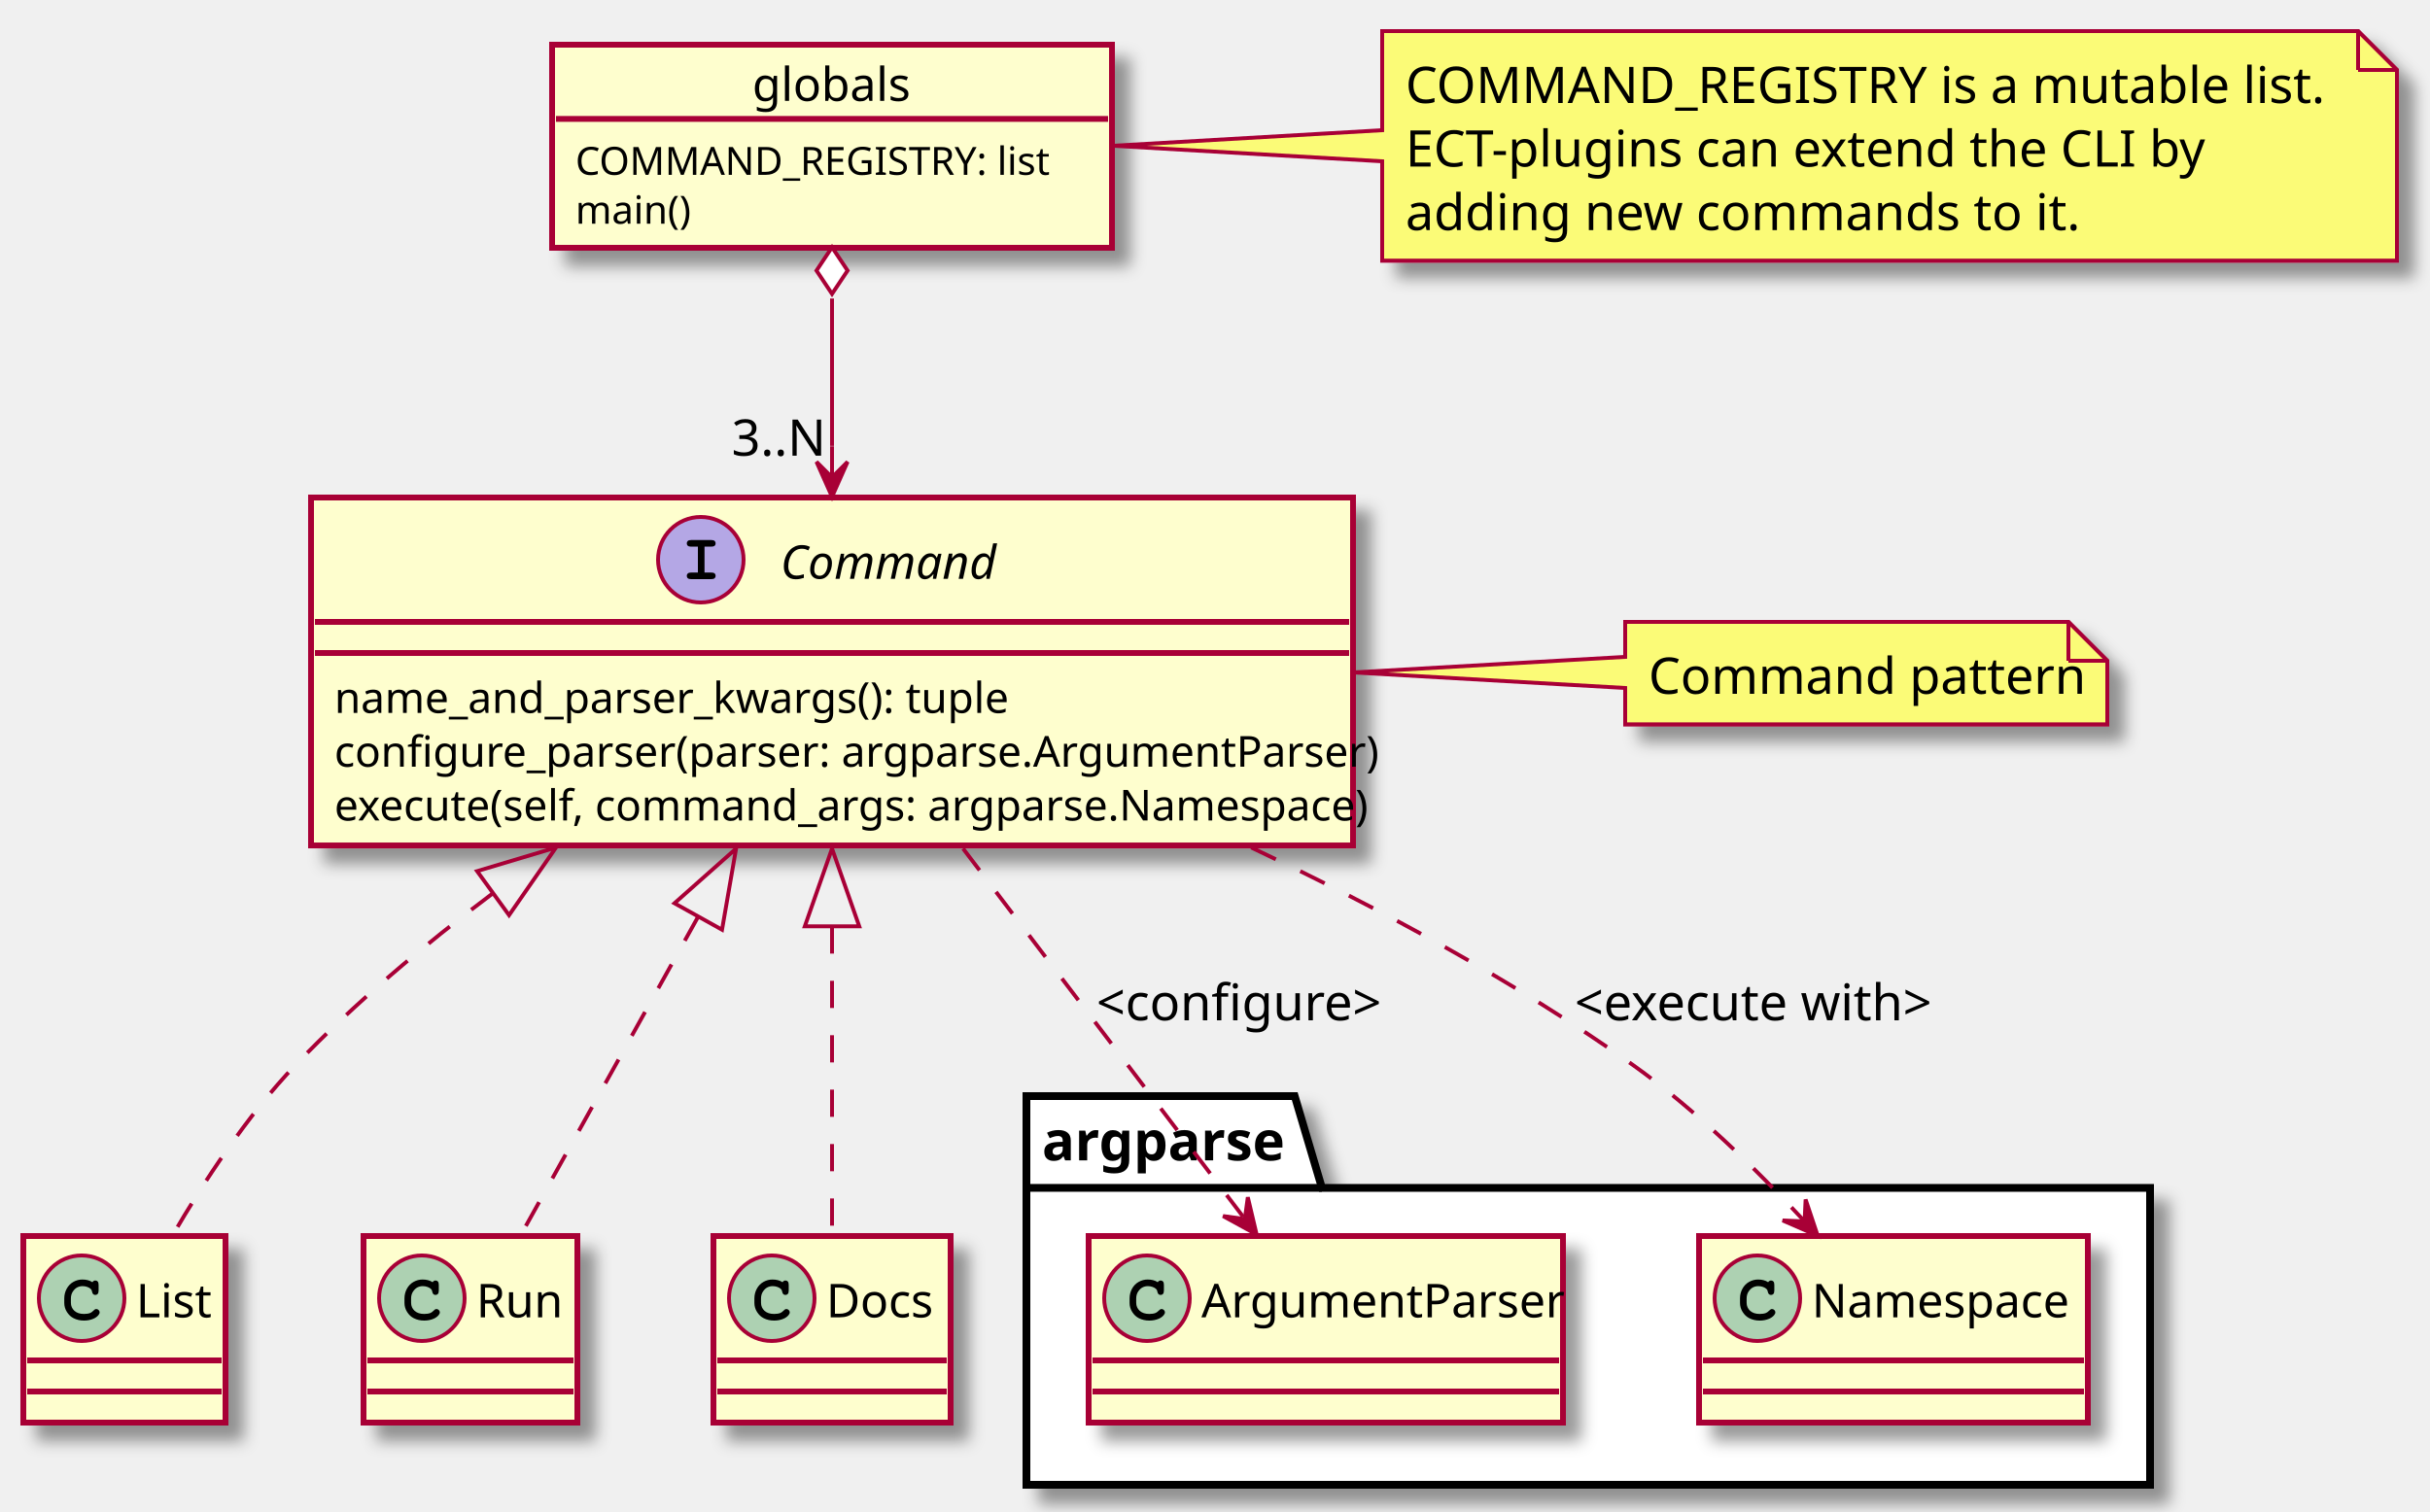
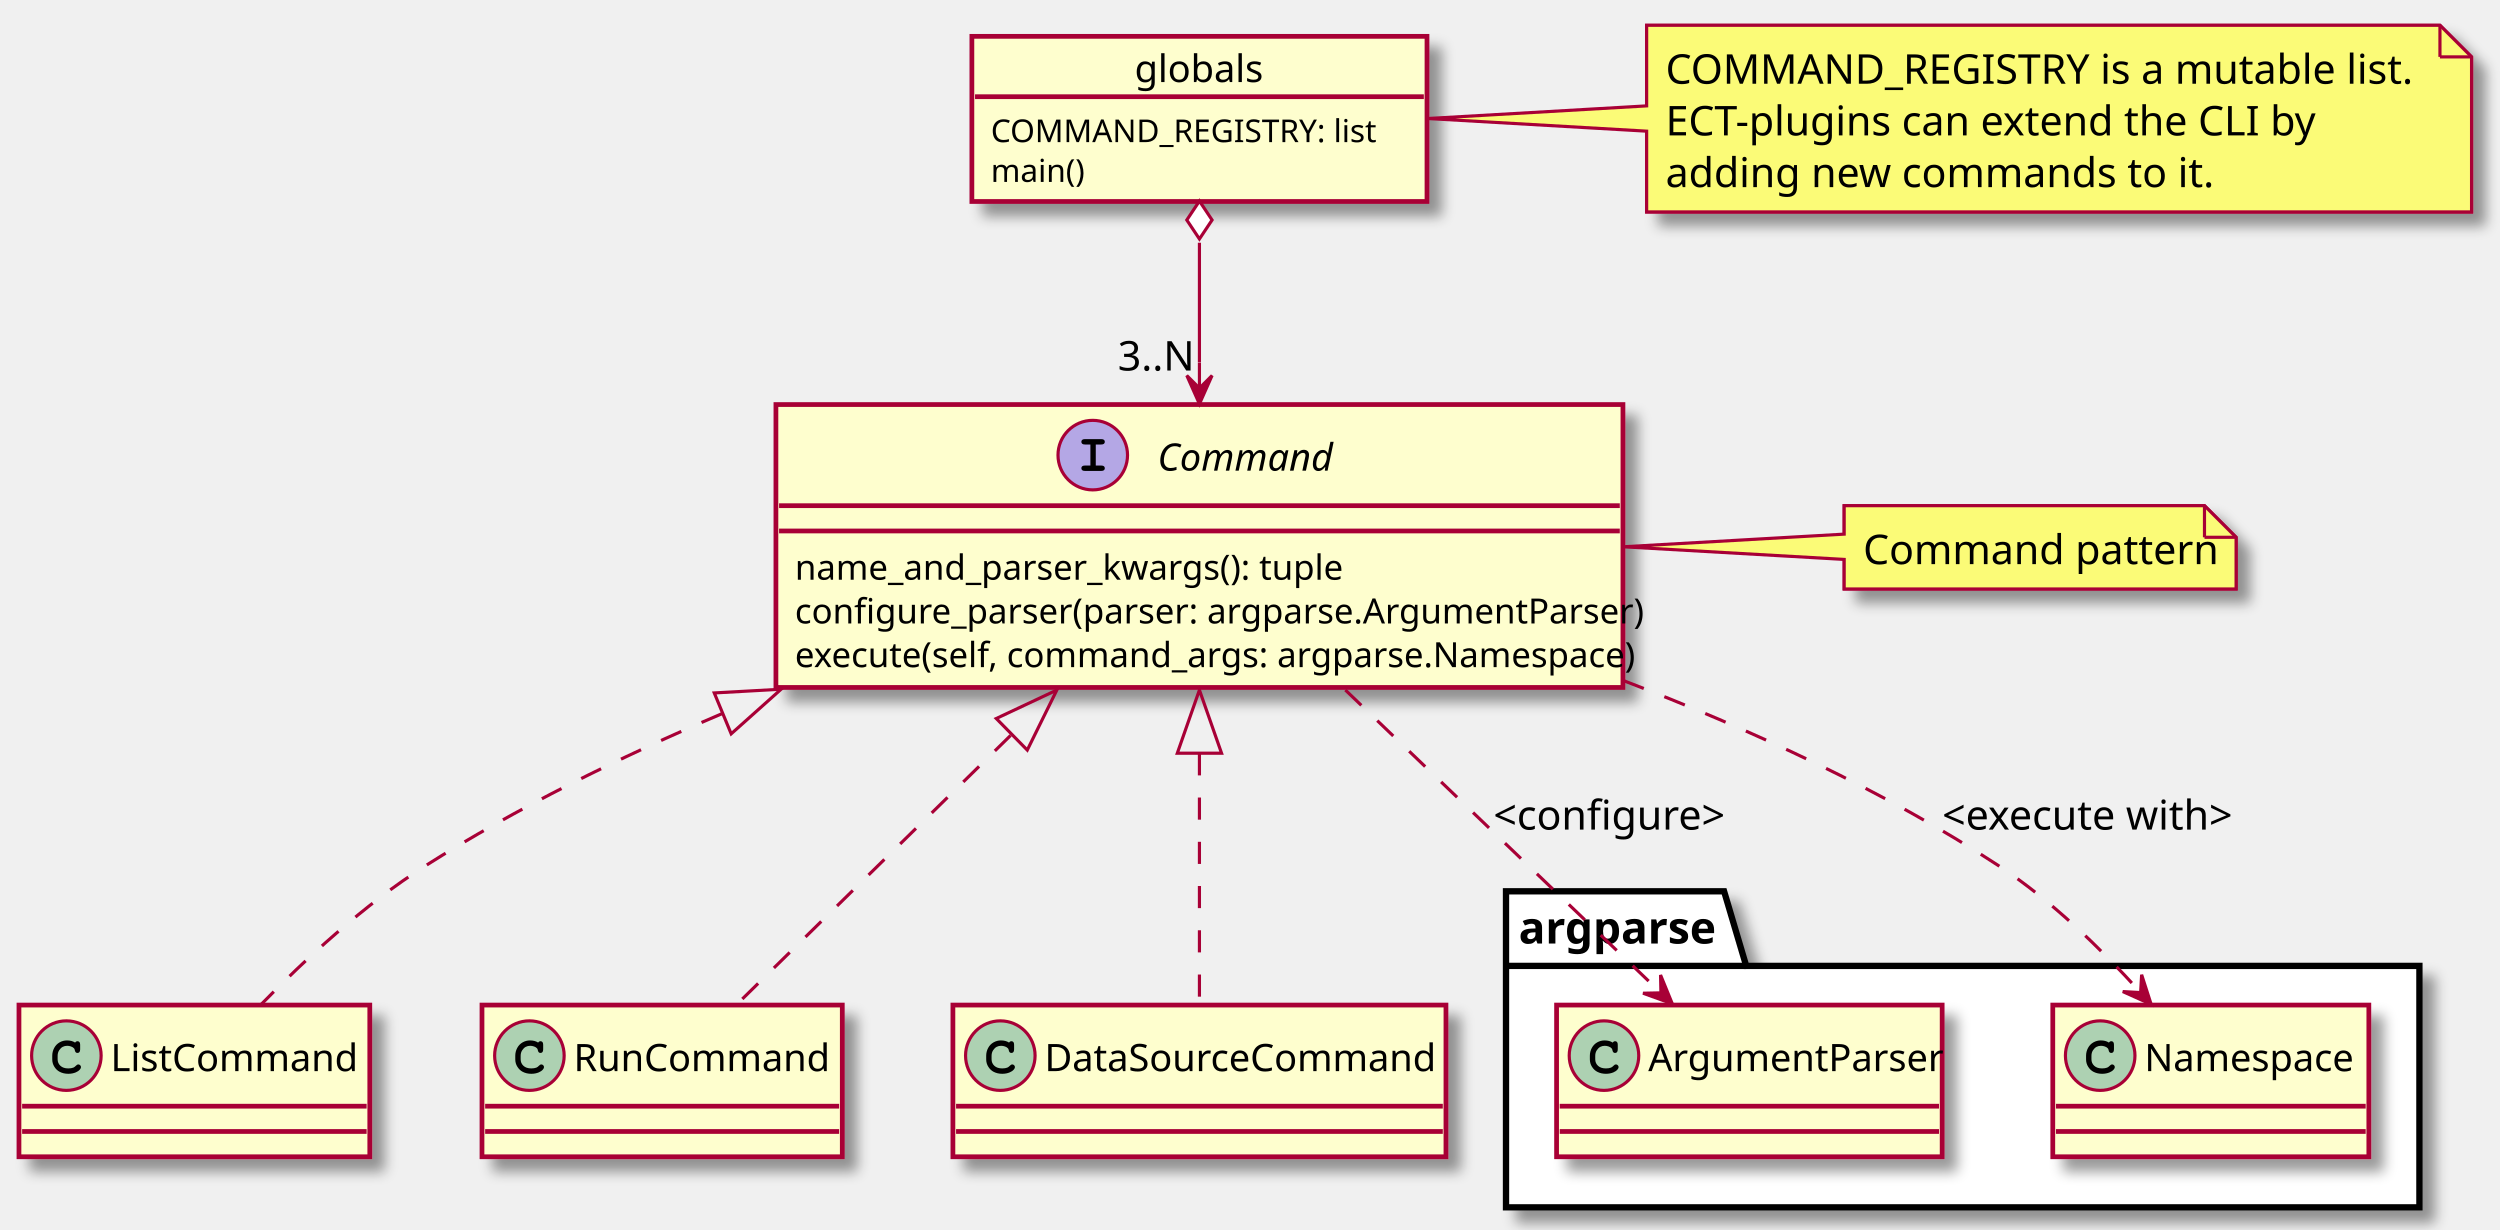
- <svg xmlns="http://www.w3.org/2000/svg" height="389px" style="width:625px;height:389px;" version="1.1" viewBox="0 0 625 389" width="625px">
+ <svg xmlns="http://www.w3.org/2000/svg" height="389px" style="width:791px;height:389px;" version="1.1" viewBox="0 0 791 389" width="791px">
  <defs>
    <filter height="300%" id="f1" width="300%" x="-1" y="-1">
      <feGaussianBlur result="blurOut" stdDeviation="2.0" />
      <feColorMatrix in="blurOut" result="blurOut2" type="matrix" values="0 0 0 0 0 0 0 0 0 0 0 0 0 0 0 0 0 0 .4 0" />
      <feOffset dx="4.0" dy="4.0" in="blurOut2" result="blurOut3" />
      <feBlend in="SourceGraphic" in2="blurOut3" mode="normal" />
    </filter>
  </defs>
  <g>
-     <polygon fill="#FFFFFF" filter="url(#f1)" points="264,282,333,282,340,305.609,553,305.609,553,382,264,382,264,282" style="stroke: #000000; stroke-width: 2.0;" />
-     <line style="stroke: #000000; stroke-width: 2.0;" x1="264" x2="340" y1="305.609" y2="305.609" />
-     <text fill="#000000" font-family="sans-serif" font-size="14" font-weight="bold" lengthAdjust="spacingAndGlyphs" textLength="63" x="268" y="298.533">argparse</text>
-     <rect fill="#FEFECE" filter="url(#f1)" height="48" style="stroke: #A80036; stroke-width: 1.5;" width="122" x="280" y="318" />
-     <ellipse cx="295" cy="334" fill="#ADD1B2" rx="11" ry="11" style="stroke: #A80036; stroke-width: 1.0;" />
-     <path d="M297.766,329.875 Q297.922,329.656 298.109,329.547 Q298.297,329.438 298.516,329.438 Q298.891,329.438 299.125,329.695 Q299.359,329.953 299.359,330.562 L299.359,332.016 Q299.359,332.625 299.125,332.891 Q298.891,333.156 298.516,333.156 Q298.172,333.156 297.969,332.953 Q297.766,332.766 297.656,332.25 Q297.609,331.891 297.422,331.703 Q297.094,331.328 296.484,331.109 Q295.875,330.891 295.25,330.891 Q294.484,330.891 293.852,331.219 Q293.219,331.547 292.727,332.297 Q292.234,333.047 292.234,334.078 L292.234,335.172 Q292.234,336.406 293.125,337.227 Q294.016,338.047 295.609,338.047 Q296.547,338.047 297.203,337.797 Q297.594,337.641 298.016,337.203 Q298.281,336.938 298.43,336.859 Q298.578,336.781 298.781,336.781 Q299.109,336.781 299.367,337.039 Q299.625,337.297 299.625,337.641 Q299.625,337.984 299.281,338.391 Q298.781,338.969 297.984,339.297 Q296.906,339.75 295.609,339.75 Q294.094,339.75 292.891,339.125 Q291.906,338.625 291.219,337.555 Q290.531,336.484 290.531,335.203 L290.531,334.047 Q290.531,332.719 291.148,331.57 Q291.766,330.422 292.859,329.805 Q293.953,329.188 295.188,329.188 Q295.922,329.188 296.57,329.352 Q297.219,329.516 297.766,329.875 Z " />
-     <text fill="#000000" font-family="sans-serif" font-size="12" lengthAdjust="spacingAndGlyphs" textLength="90" x="309" y="338.91">ArgumentParser</text>
-     <line style="stroke: #A80036; stroke-width: 1.5;" x1="281" x2="401" y1="350" y2="350" />
-     <line style="stroke: #A80036; stroke-width: 1.5;" x1="281" x2="401" y1="358" y2="358" />
-     <rect fill="#FEFECE" filter="url(#f1)" height="48" style="stroke: #A80036; stroke-width: 1.5;" width="100" x="437" y="318" />
-     <ellipse cx="452" cy="334" fill="#ADD1B2" rx="11" ry="11" style="stroke: #A80036; stroke-width: 1.0;" />
-     <path d="M454.766,329.875 Q454.922,329.656 455.109,329.547 Q455.297,329.438 455.516,329.438 Q455.891,329.438 456.125,329.695 Q456.359,329.953 456.359,330.562 L456.359,332.016 Q456.359,332.625 456.125,332.891 Q455.891,333.156 455.516,333.156 Q455.172,333.156 454.969,332.953 Q454.766,332.766 454.656,332.25 Q454.609,331.891 454.422,331.703 Q454.094,331.328 453.484,331.109 Q452.875,330.891 452.25,330.891 Q451.484,330.891 450.852,331.219 Q450.219,331.547 449.727,332.297 Q449.234,333.047 449.234,334.078 L449.234,335.172 Q449.234,336.406 450.125,337.227 Q451.016,338.047 452.609,338.047 Q453.547,338.047 454.203,337.797 Q454.594,337.641 455.016,337.203 Q455.281,336.938 455.43,336.859 Q455.578,336.781 455.781,336.781 Q456.109,336.781 456.367,337.039 Q456.625,337.297 456.625,337.641 Q456.625,337.984 456.281,338.391 Q455.781,338.969 454.984,339.297 Q453.906,339.75 452.609,339.75 Q451.094,339.75 449.891,339.125 Q448.906,338.625 448.219,337.555 Q447.531,336.484 447.531,335.203 L447.531,334.047 Q447.531,332.719 448.148,331.57 Q448.766,330.422 449.859,329.805 Q450.953,329.188 452.188,329.188 Q452.922,329.188 453.57,329.352 Q454.219,329.516 454.766,329.875 Z " />
-     <text fill="#000000" font-family="sans-serif" font-size="12" lengthAdjust="spacingAndGlyphs" textLength="68" x="466" y="338.91">Namespace</text>
-     <line style="stroke: #A80036; stroke-width: 1.5;" x1="438" x2="536" y1="350" y2="350" />
-     <line style="stroke: #A80036; stroke-width: 1.5;" x1="438" x2="536" y1="358" y2="358" />
-     <rect fill="#FEFECE" filter="url(#f1)" height="89.508" style="stroke: #A80036; stroke-width: 1.5;" width="268" x="80" y="128" />
-     <ellipse cx="180.25" cy="144" fill="#B4A7E5" rx="11" ry="11" style="stroke: #A80036; stroke-width: 1.0;" />
-     <path d="M181.203,140.641 L181.203,147.297 L182.922,147.297 Q183.531,147.297 183.797,147.531 Q184.062,147.766 184.062,148.156 Q184.062,148.531 183.797,148.766 Q183.531,149 182.922,149 L177.781,149 Q177.172,149 176.906,148.766 Q176.641,148.531 176.641,148.141 Q176.641,147.766 176.906,147.531 Q177.172,147.297 177.781,147.297 L179.5,147.297 L179.5,140.641 L177.781,140.641 Q177.172,140.641 176.906,140.406 Q176.641,140.172 176.641,139.781 Q176.641,139.406 176.906,139.172 Q177.172,138.938 177.781,138.938 L182.922,138.938 Q183.531,138.938 183.797,139.172 Q184.062,139.406 184.062,139.781 Q184.062,140.172 183.797,140.406 Q183.531,140.641 182.922,140.641 L181.203,140.641 Z " />
-     <text fill="#000000" font-family="sans-serif" font-size="12" font-style="italic" lengthAdjust="spacingAndGlyphs" textLength="59" x="200.75" y="148.91">Command</text>
-     <line style="stroke: #A80036; stroke-width: 1.5;" x1="81" x2="347" y1="160" y2="160" />
-     <line style="stroke: #A80036; stroke-width: 1.5;" x1="81" x2="347" y1="168" y2="168" />
-     <text fill="#000000" font-family="sans-serif" font-size="11" lengthAdjust="spacingAndGlyphs" textLength="168" x="86" y="183.419">name_and_parser_kwargs(): tuple</text>
-     <text fill="#000000" font-family="sans-serif" font-size="11" lengthAdjust="spacingAndGlyphs" textLength="256" x="86" y="197.255">configure_parser(parser: argparse.ArgumentParser)</text>
-     <text fill="#000000" font-family="sans-serif" font-size="11" lengthAdjust="spacingAndGlyphs" textLength="255" x="86" y="211.091">execute(self, command_args: argparse.Namespace)</text>
-     <rect fill="#FEFECE" filter="url(#f1)" height="48" style="stroke: #A80036; stroke-width: 1.5;" width="52" x="6" y="318" />
+     <polygon fill="#FFFFFF" filter="url(#f1)" points="476.5,282,545.5,282,552.5,305.609,765.5,305.609,765.5,382,476.5,382,476.5,282" style="stroke: #000000; stroke-width: 2.0;" />
+     <line style="stroke: #000000; stroke-width: 2.0;" x1="476.5" x2="552.5" y1="305.609" y2="305.609" />
+     <text fill="#000000" font-family="sans-serif" font-size="14" font-weight="bold" lengthAdjust="spacingAndGlyphs" textLength="63" x="480.5" y="298.533">argparse</text>
+     <rect fill="#FEFECE" filter="url(#f1)" height="48" style="stroke: #A80036; stroke-width: 1.5;" width="122" x="492.5" y="318" />
+     <ellipse cx="507.5" cy="334" fill="#ADD1B2" rx="11" ry="11" style="stroke: #A80036; stroke-width: 1.0;" />
+     <path d="M510.266,329.875 Q510.422,329.656 510.609,329.547 Q510.797,329.438 511.016,329.438 Q511.391,329.438 511.625,329.695 Q511.859,329.953 511.859,330.562 L511.859,332.016 Q511.859,332.625 511.625,332.891 Q511.391,333.156 511.016,333.156 Q510.672,333.156 510.469,332.953 Q510.266,332.766 510.156,332.25 Q510.109,331.891 509.922,331.703 Q509.594,331.328 508.984,331.109 Q508.375,330.891 507.75,330.891 Q506.984,330.891 506.352,331.219 Q505.719,331.547 505.227,332.297 Q504.734,333.047 504.734,334.078 L504.734,335.172 Q504.734,336.406 505.625,337.227 Q506.516,338.047 508.109,338.047 Q509.047,338.047 509.703,337.797 Q510.094,337.641 510.516,337.203 Q510.781,336.938 510.93,336.859 Q511.078,336.781 511.281,336.781 Q511.609,336.781 511.867,337.039 Q512.125,337.297 512.125,337.641 Q512.125,337.984 511.781,338.391 Q511.281,338.969 510.484,339.297 Q509.406,339.75 508.109,339.75 Q506.594,339.75 505.391,339.125 Q504.406,338.625 503.719,337.555 Q503.031,336.484 503.031,335.203 L503.031,334.047 Q503.031,332.719 503.648,331.57 Q504.266,330.422 505.359,329.805 Q506.453,329.188 507.688,329.188 Q508.422,329.188 509.07,329.352 Q509.719,329.516 510.266,329.875 Z " />
+     <text fill="#000000" font-family="sans-serif" font-size="12" lengthAdjust="spacingAndGlyphs" textLength="90" x="521.5" y="338.91">ArgumentParser</text>
+     <line style="stroke: #A80036; stroke-width: 1.5;" x1="493.5" x2="613.5" y1="350" y2="350" />
+     <line style="stroke: #A80036; stroke-width: 1.5;" x1="493.5" x2="613.5" y1="358" y2="358" />
+     <rect fill="#FEFECE" filter="url(#f1)" height="48" style="stroke: #A80036; stroke-width: 1.5;" width="100" x="649.5" y="318" />
+     <ellipse cx="664.5" cy="334" fill="#ADD1B2" rx="11" ry="11" style="stroke: #A80036; stroke-width: 1.0;" />
+     <path d="M667.266,329.875 Q667.422,329.656 667.609,329.547 Q667.797,329.438 668.016,329.438 Q668.391,329.438 668.625,329.695 Q668.859,329.953 668.859,330.562 L668.859,332.016 Q668.859,332.625 668.625,332.891 Q668.391,333.156 668.016,333.156 Q667.672,333.156 667.469,332.953 Q667.266,332.766 667.156,332.25 Q667.109,331.891 666.922,331.703 Q666.594,331.328 665.984,331.109 Q665.375,330.891 664.75,330.891 Q663.984,330.891 663.352,331.219 Q662.719,331.547 662.227,332.297 Q661.734,333.047 661.734,334.078 L661.734,335.172 Q661.734,336.406 662.625,337.227 Q663.516,338.047 665.109,338.047 Q666.047,338.047 666.703,337.797 Q667.094,337.641 667.516,337.203 Q667.781,336.938 667.93,336.859 Q668.078,336.781 668.281,336.781 Q668.609,336.781 668.867,337.039 Q669.125,337.297 669.125,337.641 Q669.125,337.984 668.781,338.391 Q668.281,338.969 667.484,339.297 Q666.406,339.75 665.109,339.75 Q663.594,339.75 662.391,339.125 Q661.406,338.625 660.719,337.555 Q660.031,336.484 660.031,335.203 L660.031,334.047 Q660.031,332.719 660.648,331.57 Q661.266,330.422 662.359,329.805 Q663.453,329.188 664.688,329.188 Q665.422,329.188 666.07,329.352 Q666.719,329.516 667.266,329.875 Z " />
+     <text fill="#000000" font-family="sans-serif" font-size="12" lengthAdjust="spacingAndGlyphs" textLength="68" x="678.5" y="338.91">Namespace</text>
+     <line style="stroke: #A80036; stroke-width: 1.5;" x1="650.5" x2="748.5" y1="350" y2="350" />
+     <line style="stroke: #A80036; stroke-width: 1.5;" x1="650.5" x2="748.5" y1="358" y2="358" />
+     <rect fill="#FEFECE" filter="url(#f1)" height="89.508" style="stroke: #A80036; stroke-width: 1.5;" width="268" x="245.5" y="128" />
+     <ellipse cx="345.75" cy="144" fill="#B4A7E5" rx="11" ry="11" style="stroke: #A80036; stroke-width: 1.0;" />
+     <path d="M346.703,140.641 L346.703,147.297 L348.422,147.297 Q349.031,147.297 349.297,147.531 Q349.562,147.766 349.562,148.156 Q349.562,148.531 349.297,148.766 Q349.031,149 348.422,149 L343.281,149 Q342.672,149 342.406,148.766 Q342.141,148.531 342.141,148.141 Q342.141,147.766 342.406,147.531 Q342.672,147.297 343.281,147.297 L345,147.297 L345,140.641 L343.281,140.641 Q342.672,140.641 342.406,140.406 Q342.141,140.172 342.141,139.781 Q342.141,139.406 342.406,139.172 Q342.672,138.938 343.281,138.938 L348.422,138.938 Q349.031,138.938 349.297,139.172 Q349.562,139.406 349.562,139.781 Q349.562,140.172 349.297,140.406 Q349.031,140.641 348.422,140.641 L346.703,140.641 Z " />
+     <text fill="#000000" font-family="sans-serif" font-size="12" font-style="italic" lengthAdjust="spacingAndGlyphs" textLength="59" x="366.25" y="148.91">Command</text>
+     <line style="stroke: #A80036; stroke-width: 1.5;" x1="246.5" x2="512.5" y1="160" y2="160" />
+     <line style="stroke: #A80036; stroke-width: 1.5;" x1="246.5" x2="512.5" y1="168" y2="168" />
+     <text fill="#000000" font-family="sans-serif" font-size="11" lengthAdjust="spacingAndGlyphs" textLength="168" x="251.5" y="183.419">name_and_parser_kwargs(): tuple</text>
+     <text fill="#000000" font-family="sans-serif" font-size="11" lengthAdjust="spacingAndGlyphs" textLength="256" x="251.5" y="197.255">configure_parser(parser: argparse.ArgumentParser)</text>
+     <text fill="#000000" font-family="sans-serif" font-size="11" lengthAdjust="spacingAndGlyphs" textLength="255" x="251.5" y="211.091">execute(self, command_args: argparse.Namespace)</text>
+     <rect fill="#FEFECE" filter="url(#f1)" height="48" style="stroke: #A80036; stroke-width: 1.5;" width="111" x="6" y="318" />
    <ellipse cx="21" cy="334" fill="#ADD1B2" rx="11" ry="11" style="stroke: #A80036; stroke-width: 1.0;" />
    <path d="M23.766,329.875 Q23.922,329.656 24.109,329.547 Q24.297,329.438 24.516,329.438 Q24.891,329.438 25.125,329.695 Q25.359,329.953 25.359,330.562 L25.359,332.016 Q25.359,332.625 25.125,332.891 Q24.891,333.156 24.516,333.156 Q24.172,333.156 23.969,332.953 Q23.766,332.766 23.656,332.25 Q23.609,331.891 23.422,331.703 Q23.094,331.328 22.484,331.109 Q21.875,330.891 21.25,330.891 Q20.484,330.891 19.852,331.219 Q19.219,331.547 18.727,332.297 Q18.234,333.047 18.234,334.078 L18.234,335.172 Q18.234,336.406 19.125,337.227 Q20.016,338.047 21.609,338.047 Q22.547,338.047 23.203,337.797 Q23.594,337.641 24.016,337.203 Q24.281,336.938 24.43,336.859 Q24.578,336.781 24.781,336.781 Q25.109,336.781 25.367,337.039 Q25.625,337.297 25.625,337.641 Q25.625,337.984 25.281,338.391 Q24.781,338.969 23.984,339.297 Q22.906,339.75 21.609,339.75 Q20.094,339.75 18.891,339.125 Q17.906,338.625 17.219,337.555 Q16.531,336.484 16.531,335.203 L16.531,334.047 Q16.531,332.719 17.148,331.57 Q17.766,330.422 18.859,329.805 Q19.953,329.188 21.188,329.188 Q21.922,329.188 22.57,329.352 Q23.219,329.516 23.766,329.875 Z " />
-     <text fill="#000000" font-family="sans-serif" font-size="12" lengthAdjust="spacingAndGlyphs" textLength="20" x="35" y="338.91">List</text>
-     <line style="stroke: #A80036; stroke-width: 1.5;" x1="7" x2="57" y1="350" y2="350" />
-     <line style="stroke: #A80036; stroke-width: 1.5;" x1="7" x2="57" y1="358" y2="358" />
-     <rect fill="#FEFECE" filter="url(#f1)" height="48" style="stroke: #A80036; stroke-width: 1.5;" width="55" x="93.5" y="318" />
-     <ellipse cx="108.5" cy="334" fill="#ADD1B2" rx="11" ry="11" style="stroke: #A80036; stroke-width: 1.0;" />
-     <path d="M111.266,329.875 Q111.422,329.656 111.609,329.547 Q111.797,329.438 112.016,329.438 Q112.391,329.438 112.625,329.695 Q112.859,329.953 112.859,330.562 L112.859,332.016 Q112.859,332.625 112.625,332.891 Q112.391,333.156 112.016,333.156 Q111.672,333.156 111.469,332.953 Q111.266,332.766 111.156,332.25 Q111.109,331.891 110.922,331.703 Q110.594,331.328 109.984,331.109 Q109.375,330.891 108.75,330.891 Q107.984,330.891 107.352,331.219 Q106.719,331.547 106.227,332.297 Q105.734,333.047 105.734,334.078 L105.734,335.172 Q105.734,336.406 106.625,337.227 Q107.516,338.047 109.109,338.047 Q110.047,338.047 110.703,337.797 Q111.094,337.641 111.516,337.203 Q111.781,336.938 111.93,336.859 Q112.078,336.781 112.281,336.781 Q112.609,336.781 112.867,337.039 Q113.125,337.297 113.125,337.641 Q113.125,337.984 112.781,338.391 Q112.281,338.969 111.484,339.297 Q110.406,339.75 109.109,339.75 Q107.594,339.75 106.391,339.125 Q105.406,338.625 104.719,337.555 Q104.031,336.484 104.031,335.203 L104.031,334.047 Q104.031,332.719 104.648,331.57 Q105.266,330.422 106.359,329.805 Q107.453,329.188 108.688,329.188 Q109.422,329.188 110.07,329.352 Q110.719,329.516 111.266,329.875 Z " />
-     <text fill="#000000" font-family="sans-serif" font-size="12" lengthAdjust="spacingAndGlyphs" textLength="23" x="122.5" y="338.91">Run</text>
-     <line style="stroke: #A80036; stroke-width: 1.5;" x1="94.5" x2="147.5" y1="350" y2="350" />
-     <line style="stroke: #A80036; stroke-width: 1.5;" x1="94.5" x2="147.5" y1="358" y2="358" />
-     <rect fill="#FEFECE" filter="url(#f1)" height="48" style="stroke: #A80036; stroke-width: 1.5;" width="61" x="183.5" y="318" />
-     <ellipse cx="198.5" cy="334" fill="#ADD1B2" rx="11" ry="11" style="stroke: #A80036; stroke-width: 1.0;" />
-     <path d="M201.266,329.875 Q201.422,329.656 201.609,329.547 Q201.797,329.438 202.016,329.438 Q202.391,329.438 202.625,329.695 Q202.859,329.953 202.859,330.562 L202.859,332.016 Q202.859,332.625 202.625,332.891 Q202.391,333.156 202.016,333.156 Q201.672,333.156 201.469,332.953 Q201.266,332.766 201.156,332.25 Q201.109,331.891 200.922,331.703 Q200.594,331.328 199.984,331.109 Q199.375,330.891 198.75,330.891 Q197.984,330.891 197.352,331.219 Q196.719,331.547 196.227,332.297 Q195.734,333.047 195.734,334.078 L195.734,335.172 Q195.734,336.406 196.625,337.227 Q197.516,338.047 199.109,338.047 Q200.047,338.047 200.703,337.797 Q201.094,337.641 201.516,337.203 Q201.781,336.938 201.93,336.859 Q202.078,336.781 202.281,336.781 Q202.609,336.781 202.867,337.039 Q203.125,337.297 203.125,337.641 Q203.125,337.984 202.781,338.391 Q202.281,338.969 201.484,339.297 Q200.406,339.75 199.109,339.75 Q197.594,339.75 196.391,339.125 Q195.406,338.625 194.719,337.555 Q194.031,336.484 194.031,335.203 L194.031,334.047 Q194.031,332.719 194.648,331.57 Q195.266,330.422 196.359,329.805 Q197.453,329.188 198.688,329.188 Q199.422,329.188 200.07,329.352 Q200.719,329.516 201.266,329.875 Z " />
-     <text fill="#000000" font-family="sans-serif" font-size="12" lengthAdjust="spacingAndGlyphs" textLength="29" x="212.5" y="338.91">Docs</text>
-     <line style="stroke: #A80036; stroke-width: 1.5;" x1="184.5" x2="243.5" y1="350" y2="350" />
-     <line style="stroke: #A80036; stroke-width: 1.5;" x1="184.5" x2="243.5" y1="358" y2="358" />
-     <polygon fill="#FBFB77" filter="url(#f1)" points="418,160,418,186.352,542,186.352,542,170,532,160,418,160" style="stroke: #A80036; stroke-width: 1.0;" />
-     <polygon fill="#FBFB77" points="418,160,418,169,348.039,173,418,177,418,186.352,542,186.352,542,170,532,160,418,160" style="stroke: #A80036; stroke-width: 1.0;" />
-     <line style="stroke: #A80036; stroke-width: 1.0;" x1="532" x2="532" y1="160" y2="170" />
-     <line style="stroke: #A80036; stroke-width: 1.0;" x1="542" x2="532" y1="170" y2="170" />
-     <text fill="#000000" font-family="sans-serif" font-size="13" lengthAdjust="spacingAndGlyphs" textLength="103" x="424" y="178.495">Command pattern</text>
-     <rect fill="#FEFECE" filter="url(#f1)" height="52.25" style="stroke: #A80036; stroke-width: 1.5;" width="144" x="142" y="11.5" />
-     <text fill="#000000" font-family="sans-serif" font-size="12" lengthAdjust="spacingAndGlyphs" textLength="41" x="193.5" y="25.957">globals</text>
-     <line style="stroke: #A80036; stroke-width: 1.5;" x1="143" x2="285" y1="30.594" y2="30.594" />
-     <text fill="#000000" font-family="sans-serif" font-size="10" lengthAdjust="spacingAndGlyphs" textLength="132" x="148" y="44.975">COMMAND_REGISTRY: list</text>
-     <text fill="#000000" font-family="sans-serif" font-size="10" lengthAdjust="spacingAndGlyphs" textLength="30" x="148" y="57.553">main()</text>
-     <polygon fill="#FBFB77" filter="url(#f1)" points="355.5,8,355.5,67.055,616.5,67.055,616.5,18,606.5,8,355.5,8" style="stroke: #A80036; stroke-width: 1.0;" />
-     <polygon fill="#FBFB77" points="355.5,8,355.5,33.5,286.25,37.5,355.5,41.5,355.5,67.055,616.5,67.055,616.5,18,606.5,8,355.5,8" style="stroke: #A80036; stroke-width: 1.0;" />
-     <line style="stroke: #A80036; stroke-width: 1.0;" x1="606.5" x2="606.5" y1="8" y2="18" />
-     <line style="stroke: #A80036; stroke-width: 1.0;" x1="616.5" x2="606.5" y1="18" y2="18" />
-     <text fill="#000000" font-family="sans-serif" font-size="13" lengthAdjust="spacingAndGlyphs" textLength="240" x="361.5" y="26.495">COMMAND_REGISTRY is a mutable list.</text>
-     <text fill="#000000" font-family="sans-serif" font-size="13" lengthAdjust="spacingAndGlyphs" textLength="201" x="361.5" y="42.847">ECT-plugins can extend the CLI by</text>
-     <text fill="#000000" font-family="sans-serif" font-size="13" lengthAdjust="spacingAndGlyphs" textLength="163" x="361.5" y="59.198">adding new commands to it.</text>
-     <path d="M126.771,229.818 C108.975,243.178 91.098,258.191 76,274 C63.505,287.083 52.354,304.156 44.404,317.793 " fill="none" style="stroke: #A80036; stroke-width: 1.0; stroke-dasharray: 7.0,7.0;" />
-     <polygon fill="none" points="122.709,224.117,143.008,218.039,130.93,235.449,122.709,224.117" style="stroke: #A80036; stroke-width: 1.0;" />
-     <path d="M179.527,235.903 C163.667,264.382 145.804,296.46 134.03,317.602 " fill="none" style="stroke: #A80036; stroke-width: 1.0; stroke-dasharray: 7.0,7.0;" />
-     <polygon fill="none" points="173.476,232.382,189.322,218.314,185.707,239.194,173.476,232.382" style="stroke: #A80036; stroke-width: 1.0;" />
-     <path d="M214,238.341 C214,266.198 214,297.061 214,317.602 " fill="none" style="stroke: #A80036; stroke-width: 1.0; stroke-dasharray: 7.0,7.0;" />
-     <polygon fill="none" points="207,238.315,214,218.314,221,238.314,207,238.315" style="stroke: #A80036; stroke-width: 1.0;" />
-     <path d="M247.7,218.314 C270.719,248.583 300.494,287.736 320.142,313.573 " fill="none" style="stroke: #A80036; stroke-width: 1.0; stroke-dasharray: 7.0,7.0;" />
-     <polygon fill="#A80036" points="323.206,317.602,320.942,308.017,320.179,313.622,314.574,312.86,323.206,317.602" style="stroke: #A80036; stroke-width: 1.0;" />
-     <text fill="#000000" font-family="sans-serif" font-size="13" lengthAdjust="spacingAndGlyphs" textLength="68" x="282" y="262.495">&lt;configure&gt;</text>
-     <path d="M321.826,218.044 C354.649,233.6 389.961,252.616 420,274 C436.031,285.412 451.71,300.789 463.865,313.933 " fill="none" style="stroke: #A80036; stroke-width: 1.0; stroke-dasharray: 7.0,7.0;" />
-     <polygon fill="#A80036" points="467.521,317.933,464.403,308.591,464.148,314.242,458.497,313.987,467.521,317.933" style="stroke: #A80036; stroke-width: 1.0;" />
-     <text fill="#000000" font-family="sans-serif" font-size="13" lengthAdjust="spacingAndGlyphs" textLength="89" x="405" y="262.495">&lt;execute with&gt;</text>
-     <path d="M214,76.802 C214,88.623 214,101.907 214,114.716 " fill="none" style="stroke: #A80036; stroke-width: 1.0;" />
-     <polygon fill="#A80036" points="214,127.811,218,118.811,214,122.811,210,118.811,214,127.811" style="stroke: #A80036; stroke-width: 1.0;" />
-     <line style="stroke: #A80036; stroke-width: 1.0;" x1="214" x2="214" y1="122.811" y2="114.811" />
-     <polygon fill="#FFFFFF" points="214,63.61,210,69.61,214,75.61,218,69.61,214,63.61" style="stroke: #A80036; stroke-width: 1.0;" />
-     <text fill="#000000" font-family="sans-serif" font-size="13" lengthAdjust="spacingAndGlyphs" textLength="24" x="188.162" y="117.226">3..N</text>
+     <text fill="#000000" font-family="sans-serif" font-size="12" lengthAdjust="spacingAndGlyphs" textLength="79" x="35" y="338.91">ListCommand</text>
+     <line style="stroke: #A80036; stroke-width: 1.5;" x1="7" x2="116" y1="350" y2="350" />
+     <line style="stroke: #A80036; stroke-width: 1.5;" x1="7" x2="116" y1="358" y2="358" />
+     <rect fill="#FEFECE" filter="url(#f1)" height="48" style="stroke: #A80036; stroke-width: 1.5;" width="114" x="152.5" y="318" />
+     <ellipse cx="167.5" cy="334" fill="#ADD1B2" rx="11" ry="11" style="stroke: #A80036; stroke-width: 1.0;" />
+     <path d="M170.266,329.875 Q170.422,329.656 170.609,329.547 Q170.797,329.438 171.016,329.438 Q171.391,329.438 171.625,329.695 Q171.859,329.953 171.859,330.562 L171.859,332.016 Q171.859,332.625 171.625,332.891 Q171.391,333.156 171.016,333.156 Q170.672,333.156 170.469,332.953 Q170.266,332.766 170.156,332.25 Q170.109,331.891 169.922,331.703 Q169.594,331.328 168.984,331.109 Q168.375,330.891 167.75,330.891 Q166.984,330.891 166.352,331.219 Q165.719,331.547 165.227,332.297 Q164.734,333.047 164.734,334.078 L164.734,335.172 Q164.734,336.406 165.625,337.227 Q166.516,338.047 168.109,338.047 Q169.047,338.047 169.703,337.797 Q170.094,337.641 170.516,337.203 Q170.781,336.938 170.93,336.859 Q171.078,336.781 171.281,336.781 Q171.609,336.781 171.867,337.039 Q172.125,337.297 172.125,337.641 Q172.125,337.984 171.781,338.391 Q171.281,338.969 170.484,339.297 Q169.406,339.75 168.109,339.75 Q166.594,339.75 165.391,339.125 Q164.406,338.625 163.719,337.555 Q163.031,336.484 163.031,335.203 L163.031,334.047 Q163.031,332.719 163.648,331.57 Q164.266,330.422 165.359,329.805 Q166.453,329.188 167.688,329.188 Q168.422,329.188 169.07,329.352 Q169.719,329.516 170.266,329.875 Z " />
+     <text fill="#000000" font-family="sans-serif" font-size="12" lengthAdjust="spacingAndGlyphs" textLength="82" x="181.5" y="338.91">RunCommand</text>
+     <line style="stroke: #A80036; stroke-width: 1.5;" x1="153.5" x2="265.5" y1="350" y2="350" />
+     <line style="stroke: #A80036; stroke-width: 1.5;" x1="153.5" x2="265.5" y1="358" y2="358" />
+     <rect fill="#FEFECE" filter="url(#f1)" height="48" style="stroke: #A80036; stroke-width: 1.5;" width="156" x="301.5" y="318" />
+     <ellipse cx="316.5" cy="334" fill="#ADD1B2" rx="11" ry="11" style="stroke: #A80036; stroke-width: 1.0;" />
+     <path d="M319.266,329.875 Q319.422,329.656 319.609,329.547 Q319.797,329.438 320.016,329.438 Q320.391,329.438 320.625,329.695 Q320.859,329.953 320.859,330.562 L320.859,332.016 Q320.859,332.625 320.625,332.891 Q320.391,333.156 320.016,333.156 Q319.672,333.156 319.469,332.953 Q319.266,332.766 319.156,332.25 Q319.109,331.891 318.922,331.703 Q318.594,331.328 317.984,331.109 Q317.375,330.891 316.75,330.891 Q315.984,330.891 315.352,331.219 Q314.719,331.547 314.227,332.297 Q313.734,333.047 313.734,334.078 L313.734,335.172 Q313.734,336.406 314.625,337.227 Q315.516,338.047 317.109,338.047 Q318.047,338.047 318.703,337.797 Q319.094,337.641 319.516,337.203 Q319.781,336.938 319.93,336.859 Q320.078,336.781 320.281,336.781 Q320.609,336.781 320.867,337.039 Q321.125,337.297 321.125,337.641 Q321.125,337.984 320.781,338.391 Q320.281,338.969 319.484,339.297 Q318.406,339.75 317.109,339.75 Q315.594,339.75 314.391,339.125 Q313.406,338.625 312.719,337.555 Q312.031,336.484 312.031,335.203 L312.031,334.047 Q312.031,332.719 312.648,331.57 Q313.266,330.422 314.359,329.805 Q315.453,329.188 316.688,329.188 Q317.422,329.188 318.07,329.352 Q318.719,329.516 319.266,329.875 Z " />
+     <text fill="#000000" font-family="sans-serif" font-size="12" lengthAdjust="spacingAndGlyphs" textLength="124" x="330.5" y="338.91">DataSourceCommand</text>
+     <line style="stroke: #A80036; stroke-width: 1.5;" x1="302.5" x2="456.5" y1="350" y2="350" />
+     <line style="stroke: #A80036; stroke-width: 1.5;" x1="302.5" x2="456.5" y1="358" y2="358" />
+     <polygon fill="#FBFB77" filter="url(#f1)" points="583.5,160,583.5,186.352,707.5,186.352,707.5,170,697.5,160,583.5,160" style="stroke: #A80036; stroke-width: 1.0;" />
+     <polygon fill="#FBFB77" points="583.5,160,583.5,169,513.539,173,583.5,177,583.5,186.352,707.5,186.352,707.5,170,697.5,160,583.5,160" style="stroke: #A80036; stroke-width: 1.0;" />
+     <line style="stroke: #A80036; stroke-width: 1.0;" x1="697.5" x2="697.5" y1="160" y2="170" />
+     <line style="stroke: #A80036; stroke-width: 1.0;" x1="707.5" x2="697.5" y1="170" y2="170" />
+     <text fill="#000000" font-family="sans-serif" font-size="13" lengthAdjust="spacingAndGlyphs" textLength="103" x="589.5" y="178.495">Command pattern</text>
+     <rect fill="#FEFECE" filter="url(#f1)" height="52.25" style="stroke: #A80036; stroke-width: 1.5;" width="144" x="307.5" y="11.5" />
+     <text fill="#000000" font-family="sans-serif" font-size="12" lengthAdjust="spacingAndGlyphs" textLength="41" x="359" y="25.957">globals</text>
+     <line style="stroke: #A80036; stroke-width: 1.5;" x1="308.5" x2="450.5" y1="30.594" y2="30.594" />
+     <text fill="#000000" font-family="sans-serif" font-size="10" lengthAdjust="spacingAndGlyphs" textLength="132" x="313.5" y="44.975">COMMAND_REGISTRY: list</text>
+     <text fill="#000000" font-family="sans-serif" font-size="10" lengthAdjust="spacingAndGlyphs" textLength="30" x="313.5" y="57.553">main()</text>
+     <polygon fill="#FBFB77" filter="url(#f1)" points="521,8,521,67.055,782,67.055,782,18,772,8,521,8" style="stroke: #A80036; stroke-width: 1.0;" />
+     <polygon fill="#FBFB77" points="521,8,521,33.5,451.75,37.5,521,41.5,521,67.055,782,67.055,782,18,772,8,521,8" style="stroke: #A80036; stroke-width: 1.0;" />
+     <line style="stroke: #A80036; stroke-width: 1.0;" x1="772" x2="772" y1="8" y2="18" />
+     <line style="stroke: #A80036; stroke-width: 1.0;" x1="782" x2="772" y1="18" y2="18" />
+     <text fill="#000000" font-family="sans-serif" font-size="13" lengthAdjust="spacingAndGlyphs" textLength="240" x="527" y="26.495">COMMAND_REGISTRY is a mutable list.</text>
+     <text fill="#000000" font-family="sans-serif" font-size="13" lengthAdjust="spacingAndGlyphs" textLength="201" x="527" y="42.847">ECT-plugins can extend the CLI by</text>
+     <text fill="#000000" font-family="sans-serif" font-size="13" lengthAdjust="spacingAndGlyphs" textLength="163" x="527" y="59.198">adding new commands to it.</text>
+     <path d="M228.399,225.827 C196.332,239.498 163.448,255.647 134.5,274 C115.177,286.251 96.228,303.856 82.48,317.946 " fill="none" style="stroke: #A80036; stroke-width: 1.0; stroke-dasharray: 7.0,7.0;" />
+     <polygon fill="none" points="225.993,219.247,247.15,218.066,231.347,232.183,225.993,219.247" style="stroke: #A80036; stroke-width: 1.0;" />
+     <path d="M319.765,232.68 C289.986,261.934 255.656,295.658 233.318,317.602 " fill="none" style="stroke: #A80036; stroke-width: 1.0; stroke-dasharray: 7.0,7.0;" />
+     <polygon fill="none" points="315.216,227.337,334.389,218.314,325.027,237.324,315.216,227.337" style="stroke: #A80036; stroke-width: 1.0;" />
+     <path d="M379.5,238.341 C379.5,266.198 379.5,297.061 379.5,317.602 " fill="none" style="stroke: #A80036; stroke-width: 1.0; stroke-dasharray: 7.0,7.0;" />
+     <polygon fill="none" points="372.5,238.315,379.5,218.314,386.5,238.314,372.5,238.315" style="stroke: #A80036; stroke-width: 1.0;" />
+     <path d="M425.672,218.314 C457.339,248.708 498.34,288.059 525.255,313.892 " fill="none" style="stroke: #A80036; stroke-width: 1.0; stroke-dasharray: 7.0,7.0;" />
+     <polygon fill="#A80036" points="529.121,317.602,525.398,308.484,525.514,314.14,519.858,314.255,529.121,317.602" style="stroke: #A80036; stroke-width: 1.0;" />
+     <text fill="#000000" font-family="sans-serif" font-size="13" lengthAdjust="spacingAndGlyphs" textLength="68" x="472.5" y="262.495">&lt;configure&gt;</text>
+     <path d="M513.564,215.304 C553.518,230.64 596.274,250.219 632.5,274 C649.075,284.881 664.895,300.368 676.996,313.712 " fill="none" style="stroke: #A80036; stroke-width: 1.0; stroke-dasharray: 7.0,7.0;" />
+     <polygon fill="#A80036" points="680.628,317.777,677.612,308.401,677.296,314.049,671.648,313.733,680.628,317.777" style="stroke: #A80036; stroke-width: 1.0;" />
+     <text fill="#000000" font-family="sans-serif" font-size="13" lengthAdjust="spacingAndGlyphs" textLength="89" x="614.5" y="262.495">&lt;execute with&gt;</text>
+     <path d="M379.5,76.802 C379.5,88.623 379.5,101.907 379.5,114.716 " fill="none" style="stroke: #A80036; stroke-width: 1.0;" />
+     <polygon fill="#A80036" points="379.5,127.811,383.5,118.811,379.5,122.811,375.5,118.811,379.5,127.811" style="stroke: #A80036; stroke-width: 1.0;" />
+     <line style="stroke: #A80036; stroke-width: 1.0;" x1="379.5" x2="379.5" y1="122.811" y2="114.811" />
+     <polygon fill="#FFFFFF" points="379.5,63.61,375.5,69.61,379.5,75.61,383.5,69.61,379.5,63.61" style="stroke: #A80036; stroke-width: 1.0;" />
+     <text fill="#000000" font-family="sans-serif" font-size="13" lengthAdjust="spacingAndGlyphs" textLength="24" x="353.663" y="117.226">3..N</text>
  </g>
</svg>
